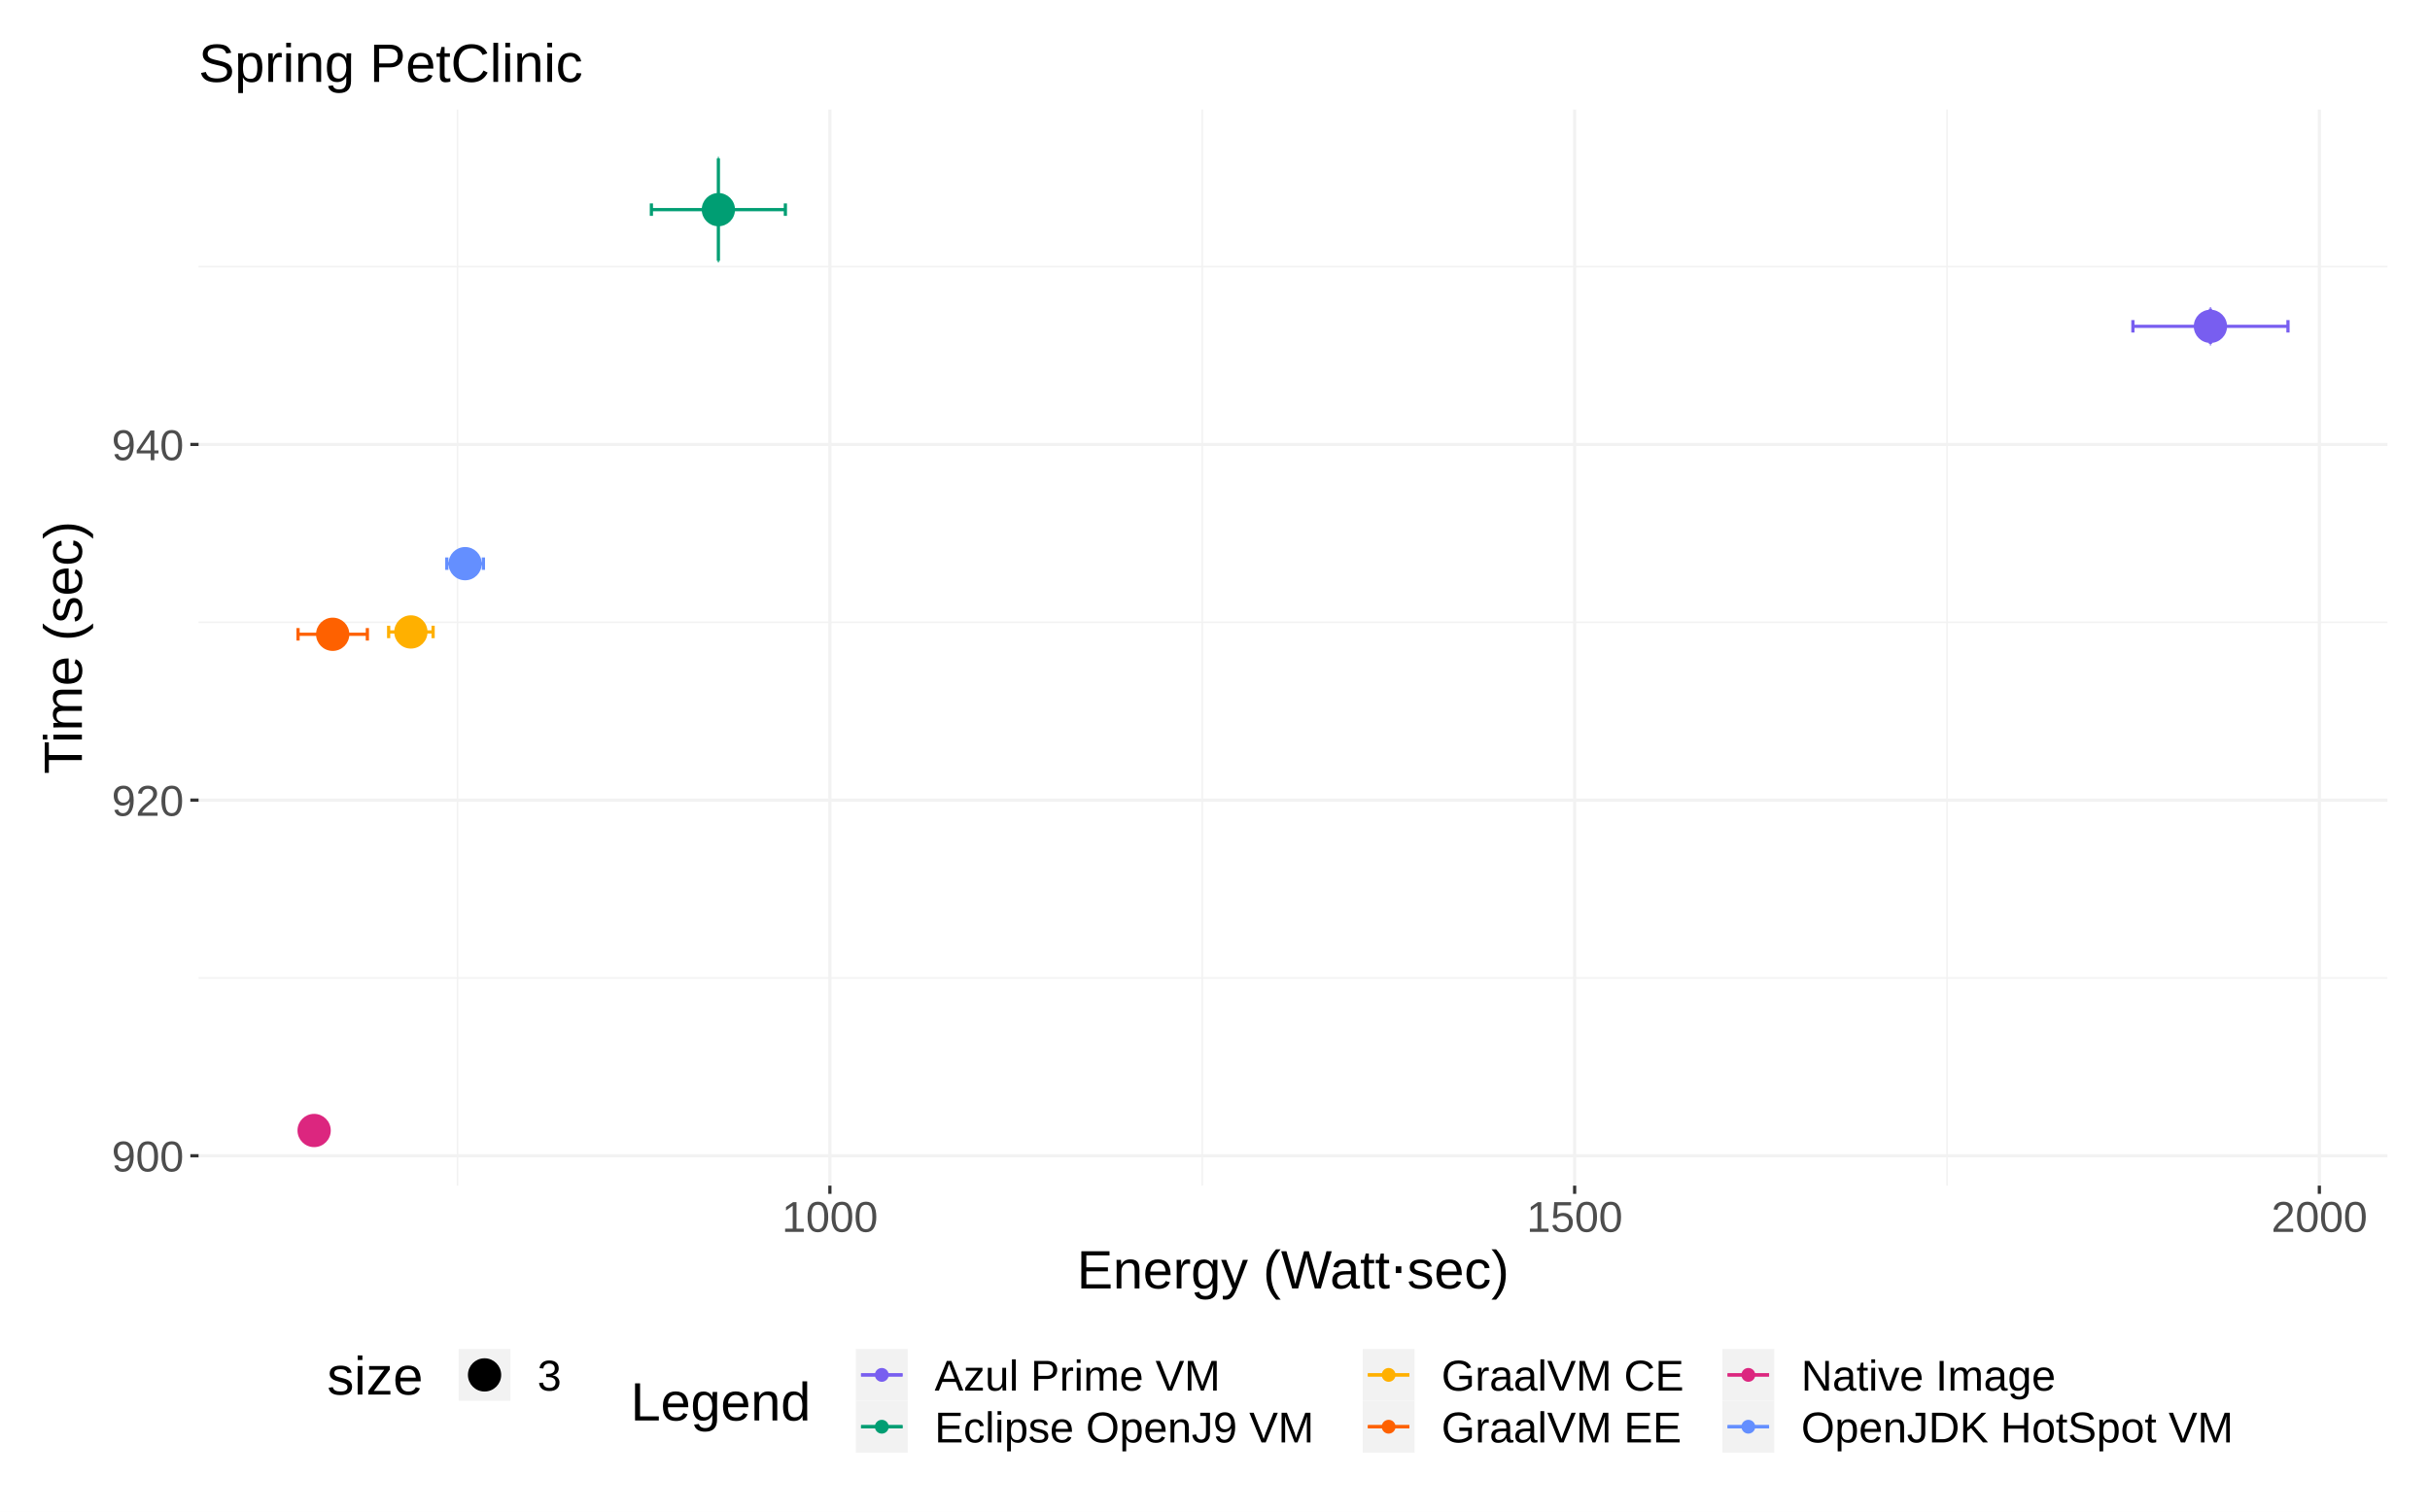
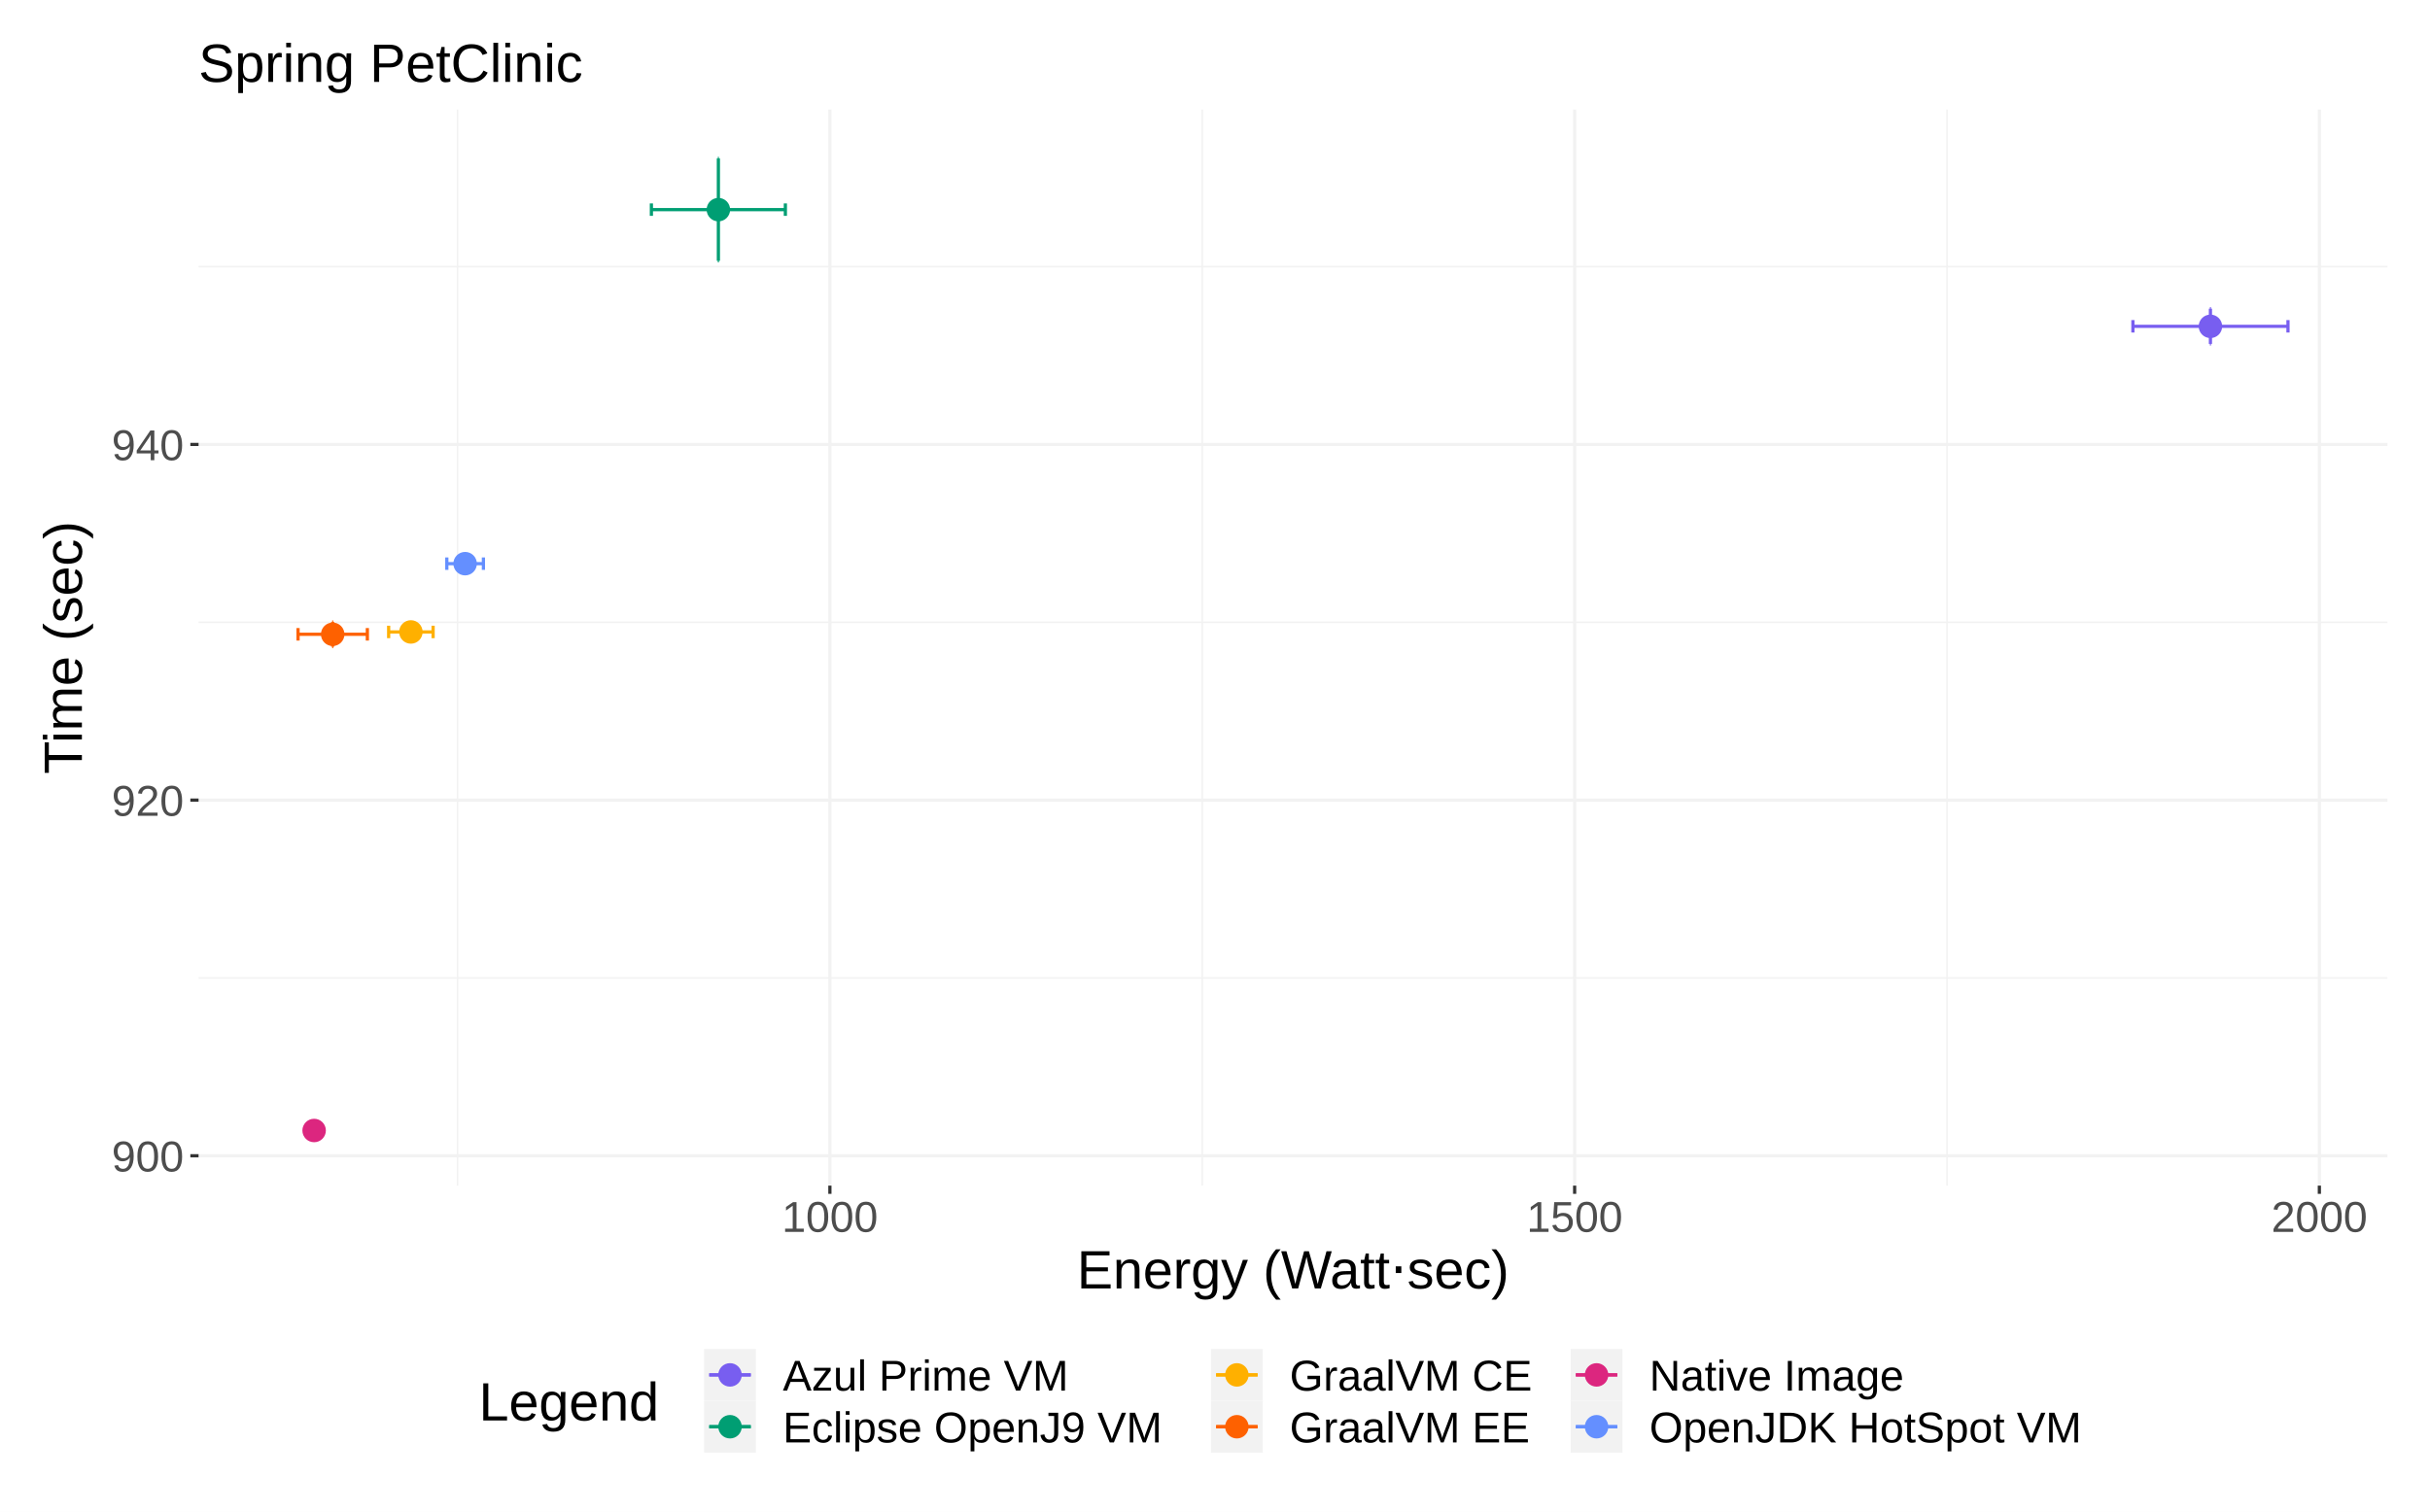
<svg xmlns="http://www.w3.org/2000/svg" class="svglite" width="810.00pt" height="504.00pt" viewBox="0 0 810.00 504.00">
  <defs>
    <style type="text/css">
    .svglite line, .svglite polyline, .svglite polygon, .svglite path, .svglite rect, .svglite circle {
      fill: none;
      stroke: #000000;
      stroke-linecap: round;
      stroke-linejoin: round;
      stroke-miterlimit: 10.00;
    }
    .svglite text {
      white-space: pre;
    }
  </style>
  </defs>
  <rect width="100%" height="100%" style="stroke: none; fill: #FFFFFF;" />
  <defs>
    <clipPath id="cpMC4wMHw4MTAuMDB8MC4wMHw1MDQuMDA=">
      <rect x="0.00" y="0.00" width="810.00" height="504.00" />
    </clipPath>
  </defs>
  <g clip-path="url(#cpMC4wMHw4MTAuMDB8MC4wMHw1MDQuMDA=)">
    <rect x="0.00" y="-0" width="810.00" height="504.00" style="stroke-width: 1.07; stroke: #FFFFFF; fill: #FFFFFF;" />
  </g>
  <defs>
    <clipPath id="cpNjYuMTl8Nzk1LjgzfDM2LjUyfDM5NS4zMg==">
      <rect x="66.19" y="36.52" width="729.64" height="358.80" />
    </clipPath>
  </defs>
  <g clip-path="url(#cpNjYuMTl8Nzk1LjgzfDM2LjUyfDM5NS4zMg==)">
    <rect x="66.19" y="36.52" width="729.64" height="358.80" style="stroke-width: 1.07; stroke: none;" />
    <polyline points="66.19,326.07 795.83,326.07 " style="stroke-width: 0.53; stroke: #F2F2F2; stroke-linecap: butt;" />
    <polyline points="66.19,207.49 795.83,207.49 " style="stroke-width: 0.53; stroke: #F2F2F2; stroke-linecap: butt;" />
    <polyline points="66.19,88.90 795.83,88.90 " style="stroke-width: 0.53; stroke: #F2F2F2; stroke-linecap: butt;" />
    <polyline points="152.51,395.32 152.51,36.52 " style="stroke-width: 0.53; stroke: #F2F2F2; stroke-linecap: butt;" />
    <polyline points="400.76,395.32 400.76,36.52 " style="stroke-width: 0.53; stroke: #F2F2F2; stroke-linecap: butt;" />
    <polyline points="649.00,395.32 649.00,36.52 " style="stroke-width: 0.53; stroke: #F2F2F2; stroke-linecap: butt;" />
    <polyline points="66.19,385.36 795.83,385.36 " style="stroke-width: 1.07; stroke: #F2F2F2; stroke-linecap: butt;" />
    <polyline points="66.19,266.78 795.83,266.78 " style="stroke-width: 1.07; stroke: #F2F2F2; stroke-linecap: butt;" />
    <polyline points="66.19,148.19 795.83,148.19 " style="stroke-width: 1.07; stroke: #F2F2F2; stroke-linecap: butt;" />
    <polyline points="276.63,395.32 276.63,36.52 " style="stroke-width: 1.07; stroke: #F2F2F2; stroke-linecap: butt;" />
    <polyline points="524.88,395.32 524.88,36.52 " style="stroke-width: 1.07; stroke: #F2F2F2; stroke-linecap: butt;" />
    <polyline points="773.12,395.32 773.12,36.52 " style="stroke-width: 1.07; stroke: #F2F2F2; stroke-linecap: butt;" />
-     <circle cx="736.81" cy="108.81" r="5.19" style="stroke-width: 0.71; stroke: #785EF0; fill: #785EF0;" />
-     <circle cx="239.46" cy="69.90" r="5.19" style="stroke-width: 0.71; stroke: #009E73; fill: #009E73;" />
-     <circle cx="136.96" cy="210.71" r="5.19" style="stroke-width: 0.71; stroke: #FFB000; fill: #FFB000;" />
-     <circle cx="110.90" cy="211.49" r="5.19" style="stroke-width: 0.71; stroke: #FE6100; fill: #FE6100;" />
-     <circle cx="104.71" cy="376.94" r="5.19" style="stroke-width: 0.71; stroke: #DC267F; fill: #DC267F;" />
-     <circle cx="155.04" cy="187.94" r="5.19" style="stroke-width: 0.71; stroke: #648FFF; fill: #648FFF;" />
+     <circle cx="736.81" cy="108.81" r="3.56" style="stroke-width: 0.71; stroke: #785EF0; fill: #785EF0;" />
+     <circle cx="239.46" cy="69.90" r="3.56" style="stroke-width: 0.71; stroke: #009E73; fill: #009E73;" />
+     <circle cx="136.96" cy="210.71" r="3.56" style="stroke-width: 0.71; stroke: #FFB000; fill: #FFB000;" />
+     <circle cx="110.90" cy="211.49" r="3.56" style="stroke-width: 0.71; stroke: #FE6100; fill: #FE6100;" />
+     <circle cx="104.71" cy="376.94" r="3.56" style="stroke-width: 0.71; stroke: #DC267F; fill: #DC267F;" />
+     <circle cx="155.04" cy="187.94" r="3.56" style="stroke-width: 0.71; stroke: #648FFF; fill: #648FFF;" />
    <polyline points="762.66,110.88 762.66,106.73 " style="stroke-width: 1.07; stroke: #785EF0; stroke-linecap: butt;" />
    <polyline points="762.66,108.81 710.97,108.81 " style="stroke-width: 1.07; stroke: #785EF0; stroke-linecap: butt;" />
    <polyline points="710.97,110.88 710.97,106.73 " style="stroke-width: 1.07; stroke: #785EF0; stroke-linecap: butt;" />
    <polyline points="261.79,71.97 261.79,67.82 " style="stroke-width: 1.07; stroke: #009E73; stroke-linecap: butt;" />
    <polyline points="261.79,69.90 217.13,69.90 " style="stroke-width: 1.07; stroke: #009E73; stroke-linecap: butt;" />
    <polyline points="217.13,71.97 217.13,67.82 " style="stroke-width: 1.07; stroke: #009E73; stroke-linecap: butt;" />
    <polyline points="144.37,212.79 144.37,208.64 " style="stroke-width: 1.07; stroke: #FFB000; stroke-linecap: butt;" />
    <polyline points="144.37,210.71 129.55,210.71 " style="stroke-width: 1.07; stroke: #FFB000; stroke-linecap: butt;" />
    <polyline points="129.55,212.79 129.55,208.64 " style="stroke-width: 1.07; stroke: #FFB000; stroke-linecap: butt;" />
    <polyline points="122.45,213.57 122.45,209.42 " style="stroke-width: 1.07; stroke: #FE6100; stroke-linecap: butt;" />
    <polyline points="122.45,211.49 99.35,211.49 " style="stroke-width: 1.07; stroke: #FE6100; stroke-linecap: butt;" />
    <polyline points="99.35,213.57 99.35,209.42 " style="stroke-width: 1.07; stroke: #FE6100; stroke-linecap: butt;" />
    <polyline points="106.95,379.01 106.95,374.86 " style="stroke-width: 1.07; stroke: #DC267F; stroke-linecap: butt;" />
    <polyline points="106.95,376.94 102.47,376.94 " style="stroke-width: 1.07; stroke: #DC267F; stroke-linecap: butt;" />
    <polyline points="102.47,379.01 102.47,374.86 " style="stroke-width: 1.07; stroke: #DC267F; stroke-linecap: butt;" />
    <polyline points="161.14,190.01 161.14,185.86 " style="stroke-width: 1.07; stroke: #648FFF; stroke-linecap: butt;" />
    <polyline points="161.14,187.94 148.94,187.94 " style="stroke-width: 1.07; stroke: #648FFF; stroke-linecap: butt;" />
    <polyline points="148.94,190.01 148.94,185.86 " style="stroke-width: 1.07; stroke: #648FFF; stroke-linecap: butt;" />
    <polyline points="736.64,102.93 736.99,102.93 " style="stroke-width: 1.07; stroke: #785EF0; stroke-linecap: butt;" />
    <polyline points="736.81,102.93 736.81,114.68 " style="stroke-width: 1.07; stroke: #785EF0; stroke-linecap: butt;" />
    <polyline points="736.64,114.68 736.99,114.68 " style="stroke-width: 1.07; stroke: #785EF0; stroke-linecap: butt;" />
    <polyline points="239.28,52.83 239.63,52.83 " style="stroke-width: 1.07; stroke: #009E73; stroke-linecap: butt;" />
    <polyline points="239.46,52.83 239.46,86.96 " style="stroke-width: 1.07; stroke: #009E73; stroke-linecap: butt;" />
    <polyline points="239.28,86.96 239.63,86.96 " style="stroke-width: 1.07; stroke: #009E73; stroke-linecap: butt;" />
    <polyline points="136.79,208.59 137.14,208.59 " style="stroke-width: 1.07; stroke: #FFB000; stroke-linecap: butt;" />
    <polyline points="136.96,208.59 136.96,212.83 " style="stroke-width: 1.07; stroke: #FFB000; stroke-linecap: butt;" />
    <polyline points="136.79,212.83 137.14,212.83 " style="stroke-width: 1.07; stroke: #FFB000; stroke-linecap: butt;" />
    <polyline points="110.73,207.39 111.08,207.39 " style="stroke-width: 1.07; stroke: #FE6100; stroke-linecap: butt;" />
    <polyline points="110.90,207.39 110.90,215.60 " style="stroke-width: 1.07; stroke: #FE6100; stroke-linecap: butt;" />
    <polyline points="110.73,215.60 111.08,215.60 " style="stroke-width: 1.07; stroke: #FE6100; stroke-linecap: butt;" />
    <polyline points="104.54,376.81 104.88,376.81 " style="stroke-width: 1.07; stroke: #DC267F; stroke-linecap: butt;" />
    <polyline points="104.71,376.81 104.71,377.06 " style="stroke-width: 1.07; stroke: #DC267F; stroke-linecap: butt;" />
    <polyline points="104.54,377.06 104.88,377.06 " style="stroke-width: 1.07; stroke: #DC267F; stroke-linecap: butt;" />
    <polyline points="154.87,186.00 155.21,186.00 " style="stroke-width: 1.07; stroke: #648FFF; stroke-linecap: butt;" />
    <polyline points="155.04,186.00 155.04,189.88 " style="stroke-width: 1.07; stroke: #648FFF; stroke-linecap: butt;" />
    <polyline points="154.87,189.88 155.21,189.88 " style="stroke-width: 1.07; stroke: #648FFF; stroke-linecap: butt;" />
  </g>
  <g clip-path="url(#cpMC4wMHw4MTAuMDB8MC4wMHw1MDQuMDA=)">
    <text x="61.26" y="390.60" text-anchor="end" style="font-size: 14.40px;fill: #4D4D4D; font-family: &quot;Liberation Sans&quot;;" textLength="27.48px" lengthAdjust="spacingAndGlyphs">900</text>
    <text x="61.26" y="272.02" text-anchor="end" style="font-size: 14.40px;fill: #4D4D4D; font-family: &quot;Liberation Sans&quot;;" textLength="27.48px" lengthAdjust="spacingAndGlyphs">920</text>
    <text x="61.26" y="153.44" text-anchor="end" style="font-size: 14.40px;fill: #4D4D4D; font-family: &quot;Liberation Sans&quot;;" textLength="27.48px" lengthAdjust="spacingAndGlyphs">940</text>
    <polyline points="63.45,385.36 66.19,385.36 " style="stroke-width: 1.07; stroke: #333333; stroke-linecap: butt;" />
    <polyline points="63.45,266.78 66.19,266.78 " style="stroke-width: 1.07; stroke: #333333; stroke-linecap: butt;" />
    <polyline points="63.45,148.19 66.19,148.19 " style="stroke-width: 1.07; stroke: #333333; stroke-linecap: butt;" />
    <polyline points="276.63,398.06 276.63,395.32 " style="stroke-width: 1.07; stroke: #333333; stroke-linecap: butt;" />
    <polyline points="524.88,398.06 524.88,395.32 " style="stroke-width: 1.07; stroke: #333333; stroke-linecap: butt;" />
    <polyline points="773.12,398.06 773.12,395.32 " style="stroke-width: 1.07; stroke: #333333; stroke-linecap: butt;" />
    <text x="276.63" y="410.74" text-anchor="middle" style="font-size: 14.40px;fill: #4D4D4D; font-family: &quot;Liberation Sans&quot;;" textLength="36.63px" lengthAdjust="spacingAndGlyphs">1000</text>
    <text x="524.88" y="410.74" text-anchor="middle" style="font-size: 14.40px;fill: #4D4D4D; font-family: &quot;Liberation Sans&quot;;" textLength="36.63px" lengthAdjust="spacingAndGlyphs">1500</text>
    <text x="773.12" y="410.74" text-anchor="middle" style="font-size: 14.40px;fill: #4D4D4D; font-family: &quot;Liberation Sans&quot;;" textLength="36.63px" lengthAdjust="spacingAndGlyphs">2000</text>
    <text x="431.01" y="429.60" text-anchor="middle" style="font-size: 18.00px; font-family: &quot;Liberation Sans&quot;;" textLength="160.65px" lengthAdjust="spacingAndGlyphs">Energy (Watt⋅sec)</text>
    <text transform="translate(27.30,215.92) rotate(-90)" text-anchor="middle" style="font-size: 18.00px; font-family: &quot;Liberation Sans&quot;;" textLength="94.16px" lengthAdjust="spacingAndGlyphs">Time (sec)</text>
-     <rect x="103.54" y="444.31" width="90.23" height="28.24" style="stroke-width: 1.07; stroke: none; fill: #FFFFFF;" />
-     <text x="109.02" y="464.99" style="font-size: 18.00px; font-family: &quot;Liberation Sans&quot;;" textLength="34.90px" lengthAdjust="spacingAndGlyphs">size</text>
-     <rect x="152.88" y="449.79" width="17.28" height="17.28" style="stroke-width: 1.07; stroke: none; fill: #F2F2F2;" />
-     <circle cx="161.52" cy="458.43" r="5.19" style="stroke-width: 0.71; fill: #000000;" />
-     <text x="179.13" y="463.67" style="font-size: 14.40px; font-family: &quot;Liberation Sans&quot;;" textLength="9.16px" lengthAdjust="spacingAndGlyphs">3</text>
-     <rect x="204.73" y="444.31" width="553.75" height="45.52" style="stroke-width: 1.07; stroke: none; fill: #FFFFFF;" />
-     <text x="210.20" y="473.63" style="font-size: 18.00px; font-family: &quot;Liberation Sans&quot;;" textLength="66.12px" lengthAdjust="spacingAndGlyphs">Legend</text>
-     <rect x="285.29" y="449.79" width="17.28" height="17.28" style="stroke-width: 1.07; stroke: none; fill: #F2F2F2;" />
-     <circle cx="293.93" cy="458.43" r="1.95" style="stroke-width: 0.71; stroke: #785EF0; fill: #785EF0;" />
-     <line x1="287.02" y1="458.43" x2="300.84" y2="458.43" style="stroke-width: 1.07; stroke: #785EF0; stroke-linecap: butt;" />
-     <line x1="287.02" y1="458.43" x2="300.84" y2="458.43" style="stroke-width: 1.07; stroke: #785EF0; stroke-linecap: butt;" />
-     <rect x="285.29" y="467.07" width="17.28" height="17.28" style="stroke-width: 1.07; stroke: none; fill: #F2F2F2;" />
-     <circle cx="293.93" cy="475.71" r="1.95" style="stroke-width: 0.71; stroke: #009E73; fill: #009E73;" />
-     <line x1="287.02" y1="475.71" x2="300.84" y2="475.71" style="stroke-width: 1.07; stroke: #009E73; stroke-linecap: butt;" />
-     <line x1="287.02" y1="475.71" x2="300.84" y2="475.71" style="stroke-width: 1.07; stroke: #009E73; stroke-linecap: butt;" />
-     <rect x="454.24" y="449.79" width="17.28" height="17.28" style="stroke-width: 1.07; stroke: none; fill: #F2F2F2;" />
-     <circle cx="462.88" cy="458.43" r="1.95" style="stroke-width: 0.71; stroke: #FFB000; fill: #FFB000;" />
-     <line x1="455.97" y1="458.43" x2="469.79" y2="458.43" style="stroke-width: 1.07; stroke: #FFB000; stroke-linecap: butt;" />
-     <line x1="455.97" y1="458.43" x2="469.79" y2="458.43" style="stroke-width: 1.07; stroke: #FFB000; stroke-linecap: butt;" />
-     <rect x="454.24" y="467.07" width="17.28" height="17.28" style="stroke-width: 1.07; stroke: none; fill: #F2F2F2;" />
-     <circle cx="462.88" cy="475.71" r="1.95" style="stroke-width: 0.71; stroke: #FE6100; fill: #FE6100;" />
-     <line x1="455.97" y1="475.71" x2="469.79" y2="475.71" style="stroke-width: 1.07; stroke: #FE6100; stroke-linecap: butt;" />
-     <line x1="455.97" y1="475.71" x2="469.79" y2="475.71" style="stroke-width: 1.07; stroke: #FE6100; stroke-linecap: butt;" />
-     <rect x="574.14" y="449.79" width="17.28" height="17.28" style="stroke-width: 1.07; stroke: none; fill: #F2F2F2;" />
-     <circle cx="582.78" cy="458.43" r="1.95" style="stroke-width: 0.71; stroke: #DC267F; fill: #DC267F;" />
-     <line x1="575.87" y1="458.43" x2="589.69" y2="458.43" style="stroke-width: 1.07; stroke: #DC267F; stroke-linecap: butt;" />
-     <line x1="575.87" y1="458.43" x2="589.69" y2="458.43" style="stroke-width: 1.07; stroke: #DC267F; stroke-linecap: butt;" />
-     <rect x="574.14" y="467.07" width="17.28" height="17.28" style="stroke-width: 1.07; stroke: none; fill: #F2F2F2;" />
-     <circle cx="582.78" cy="475.71" r="1.95" style="stroke-width: 0.71; stroke: #648FFF; fill: #648FFF;" />
-     <line x1="575.87" y1="475.71" x2="589.69" y2="475.71" style="stroke-width: 1.07; stroke: #648FFF; stroke-linecap: butt;" />
-     <line x1="575.87" y1="475.71" x2="589.69" y2="475.71" style="stroke-width: 1.07; stroke: #648FFF; stroke-linecap: butt;" />
-     <text x="311.54" y="463.67" style="font-size: 14.40px; font-family: &quot;Liberation Sans&quot;;" textLength="103.13px" lengthAdjust="spacingAndGlyphs">Azul Prime VM</text>
-     <text x="311.54" y="480.95" style="font-size: 14.40px; font-family: &quot;Liberation Sans&quot;;" textLength="133.74px" lengthAdjust="spacingAndGlyphs">Eclipse OpenJ9 VM</text>
-     <text x="480.49" y="463.67" style="font-size: 14.40px; font-family: &quot;Liberation Sans&quot;;" textLength="84.69px" lengthAdjust="spacingAndGlyphs">GraalVM CE</text>
-     <text x="480.49" y="480.95" style="font-size: 14.40px; font-family: &quot;Liberation Sans&quot;;" textLength="83.73px" lengthAdjust="spacingAndGlyphs">GraalVM EE</text>
-     <text x="600.39" y="463.67" style="font-size: 14.40px; font-family: &quot;Liberation Sans&quot;;" textLength="96.25px" lengthAdjust="spacingAndGlyphs">Native Image</text>
-     <text x="600.39" y="480.95" style="font-size: 14.40px; font-family: &quot;Liberation Sans&quot;;" textLength="152.61px" lengthAdjust="spacingAndGlyphs">OpenJDK HotSpot VM</text>
+     <rect x="154.13" y="444.31" width="553.75" height="45.52" style="stroke-width: 1.07; stroke: none; fill: #FFFFFF;" />
+     <text x="159.61" y="473.63" style="font-size: 18.00px; font-family: &quot;Liberation Sans&quot;;" textLength="66.12px" lengthAdjust="spacingAndGlyphs">Legend</text>
+     <rect x="234.70" y="449.79" width="17.28" height="17.28" style="stroke-width: 1.07; stroke: none; fill: #F2F2F2;" />
+     <circle cx="243.34" cy="458.43" r="3.56" style="stroke-width: 0.71; stroke: #785EF0; fill: #785EF0;" />
+     <line x1="236.42" y1="458.43" x2="250.25" y2="458.43" style="stroke-width: 1.07; stroke: #785EF0; stroke-linecap: butt;" />
+     <line x1="236.42" y1="458.43" x2="250.25" y2="458.43" style="stroke-width: 1.07; stroke: #785EF0; stroke-linecap: butt;" />
+     <rect x="234.70" y="467.07" width="17.28" height="17.28" style="stroke-width: 1.07; stroke: none; fill: #F2F2F2;" />
+     <circle cx="243.34" cy="475.71" r="3.56" style="stroke-width: 0.71; stroke: #009E73; fill: #009E73;" />
+     <line x1="236.42" y1="475.71" x2="250.25" y2="475.71" style="stroke-width: 1.07; stroke: #009E73; stroke-linecap: butt;" />
+     <line x1="236.42" y1="475.71" x2="250.25" y2="475.71" style="stroke-width: 1.07; stroke: #009E73; stroke-linecap: butt;" />
+     <rect x="403.65" y="449.79" width="17.28" height="17.28" style="stroke-width: 1.07; stroke: none; fill: #F2F2F2;" />
+     <circle cx="412.29" cy="458.43" r="3.56" style="stroke-width: 0.71; stroke: #FFB000; fill: #FFB000;" />
+     <line x1="405.38" y1="458.43" x2="419.20" y2="458.43" style="stroke-width: 1.07; stroke: #FFB000; stroke-linecap: butt;" />
+     <line x1="405.38" y1="458.43" x2="419.20" y2="458.43" style="stroke-width: 1.07; stroke: #FFB000; stroke-linecap: butt;" />
+     <rect x="403.65" y="467.07" width="17.28" height="17.28" style="stroke-width: 1.07; stroke: none; fill: #F2F2F2;" />
+     <circle cx="412.29" cy="475.71" r="3.56" style="stroke-width: 0.71; stroke: #FE6100; fill: #FE6100;" />
+     <line x1="405.38" y1="475.71" x2="419.20" y2="475.71" style="stroke-width: 1.07; stroke: #FE6100; stroke-linecap: butt;" />
+     <line x1="405.38" y1="475.71" x2="419.20" y2="475.71" style="stroke-width: 1.07; stroke: #FE6100; stroke-linecap: butt;" />
+     <rect x="523.55" y="449.79" width="17.28" height="17.28" style="stroke-width: 1.07; stroke: none; fill: #F2F2F2;" />
+     <circle cx="532.19" cy="458.43" r="3.56" style="stroke-width: 0.71; stroke: #DC267F; fill: #DC267F;" />
+     <line x1="525.28" y1="458.43" x2="539.10" y2="458.43" style="stroke-width: 1.07; stroke: #DC267F; stroke-linecap: butt;" />
+     <line x1="525.28" y1="458.43" x2="539.10" y2="458.43" style="stroke-width: 1.07; stroke: #DC267F; stroke-linecap: butt;" />
+     <rect x="523.55" y="467.07" width="17.28" height="17.28" style="stroke-width: 1.07; stroke: none; fill: #F2F2F2;" />
+     <circle cx="532.19" cy="475.71" r="3.56" style="stroke-width: 0.71; stroke: #648FFF; fill: #648FFF;" />
+     <line x1="525.28" y1="475.71" x2="539.10" y2="475.71" style="stroke-width: 1.07; stroke: #648FFF; stroke-linecap: butt;" />
+     <line x1="525.28" y1="475.71" x2="539.10" y2="475.71" style="stroke-width: 1.07; stroke: #648FFF; stroke-linecap: butt;" />
+     <text x="260.94" y="463.67" style="font-size: 14.40px; font-family: &quot;Liberation Sans&quot;;" textLength="103.13px" lengthAdjust="spacingAndGlyphs">Azul Prime VM</text>
+     <text x="260.94" y="480.95" style="font-size: 14.40px; font-family: &quot;Liberation Sans&quot;;" textLength="133.74px" lengthAdjust="spacingAndGlyphs">Eclipse OpenJ9 VM</text>
+     <text x="429.89" y="463.67" style="font-size: 14.40px; font-family: &quot;Liberation Sans&quot;;" textLength="84.69px" lengthAdjust="spacingAndGlyphs">GraalVM CE</text>
+     <text x="429.89" y="480.95" style="font-size: 14.40px; font-family: &quot;Liberation Sans&quot;;" textLength="83.73px" lengthAdjust="spacingAndGlyphs">GraalVM EE</text>
+     <text x="549.79" y="463.67" style="font-size: 14.40px; font-family: &quot;Liberation Sans&quot;;" textLength="96.25px" lengthAdjust="spacingAndGlyphs">Native Image</text>
+     <text x="549.79" y="480.95" style="font-size: 14.40px; font-family: &quot;Liberation Sans&quot;;" textLength="152.61px" lengthAdjust="spacingAndGlyphs">OpenJDK HotSpot VM</text>
    <text x="66.19" y="27.30" style="font-size: 18.00px; font-family: &quot;Liberation Sans&quot;;" textLength="141.05px" lengthAdjust="spacingAndGlyphs">Spring PetClinic</text>
  </g>
</svg>
